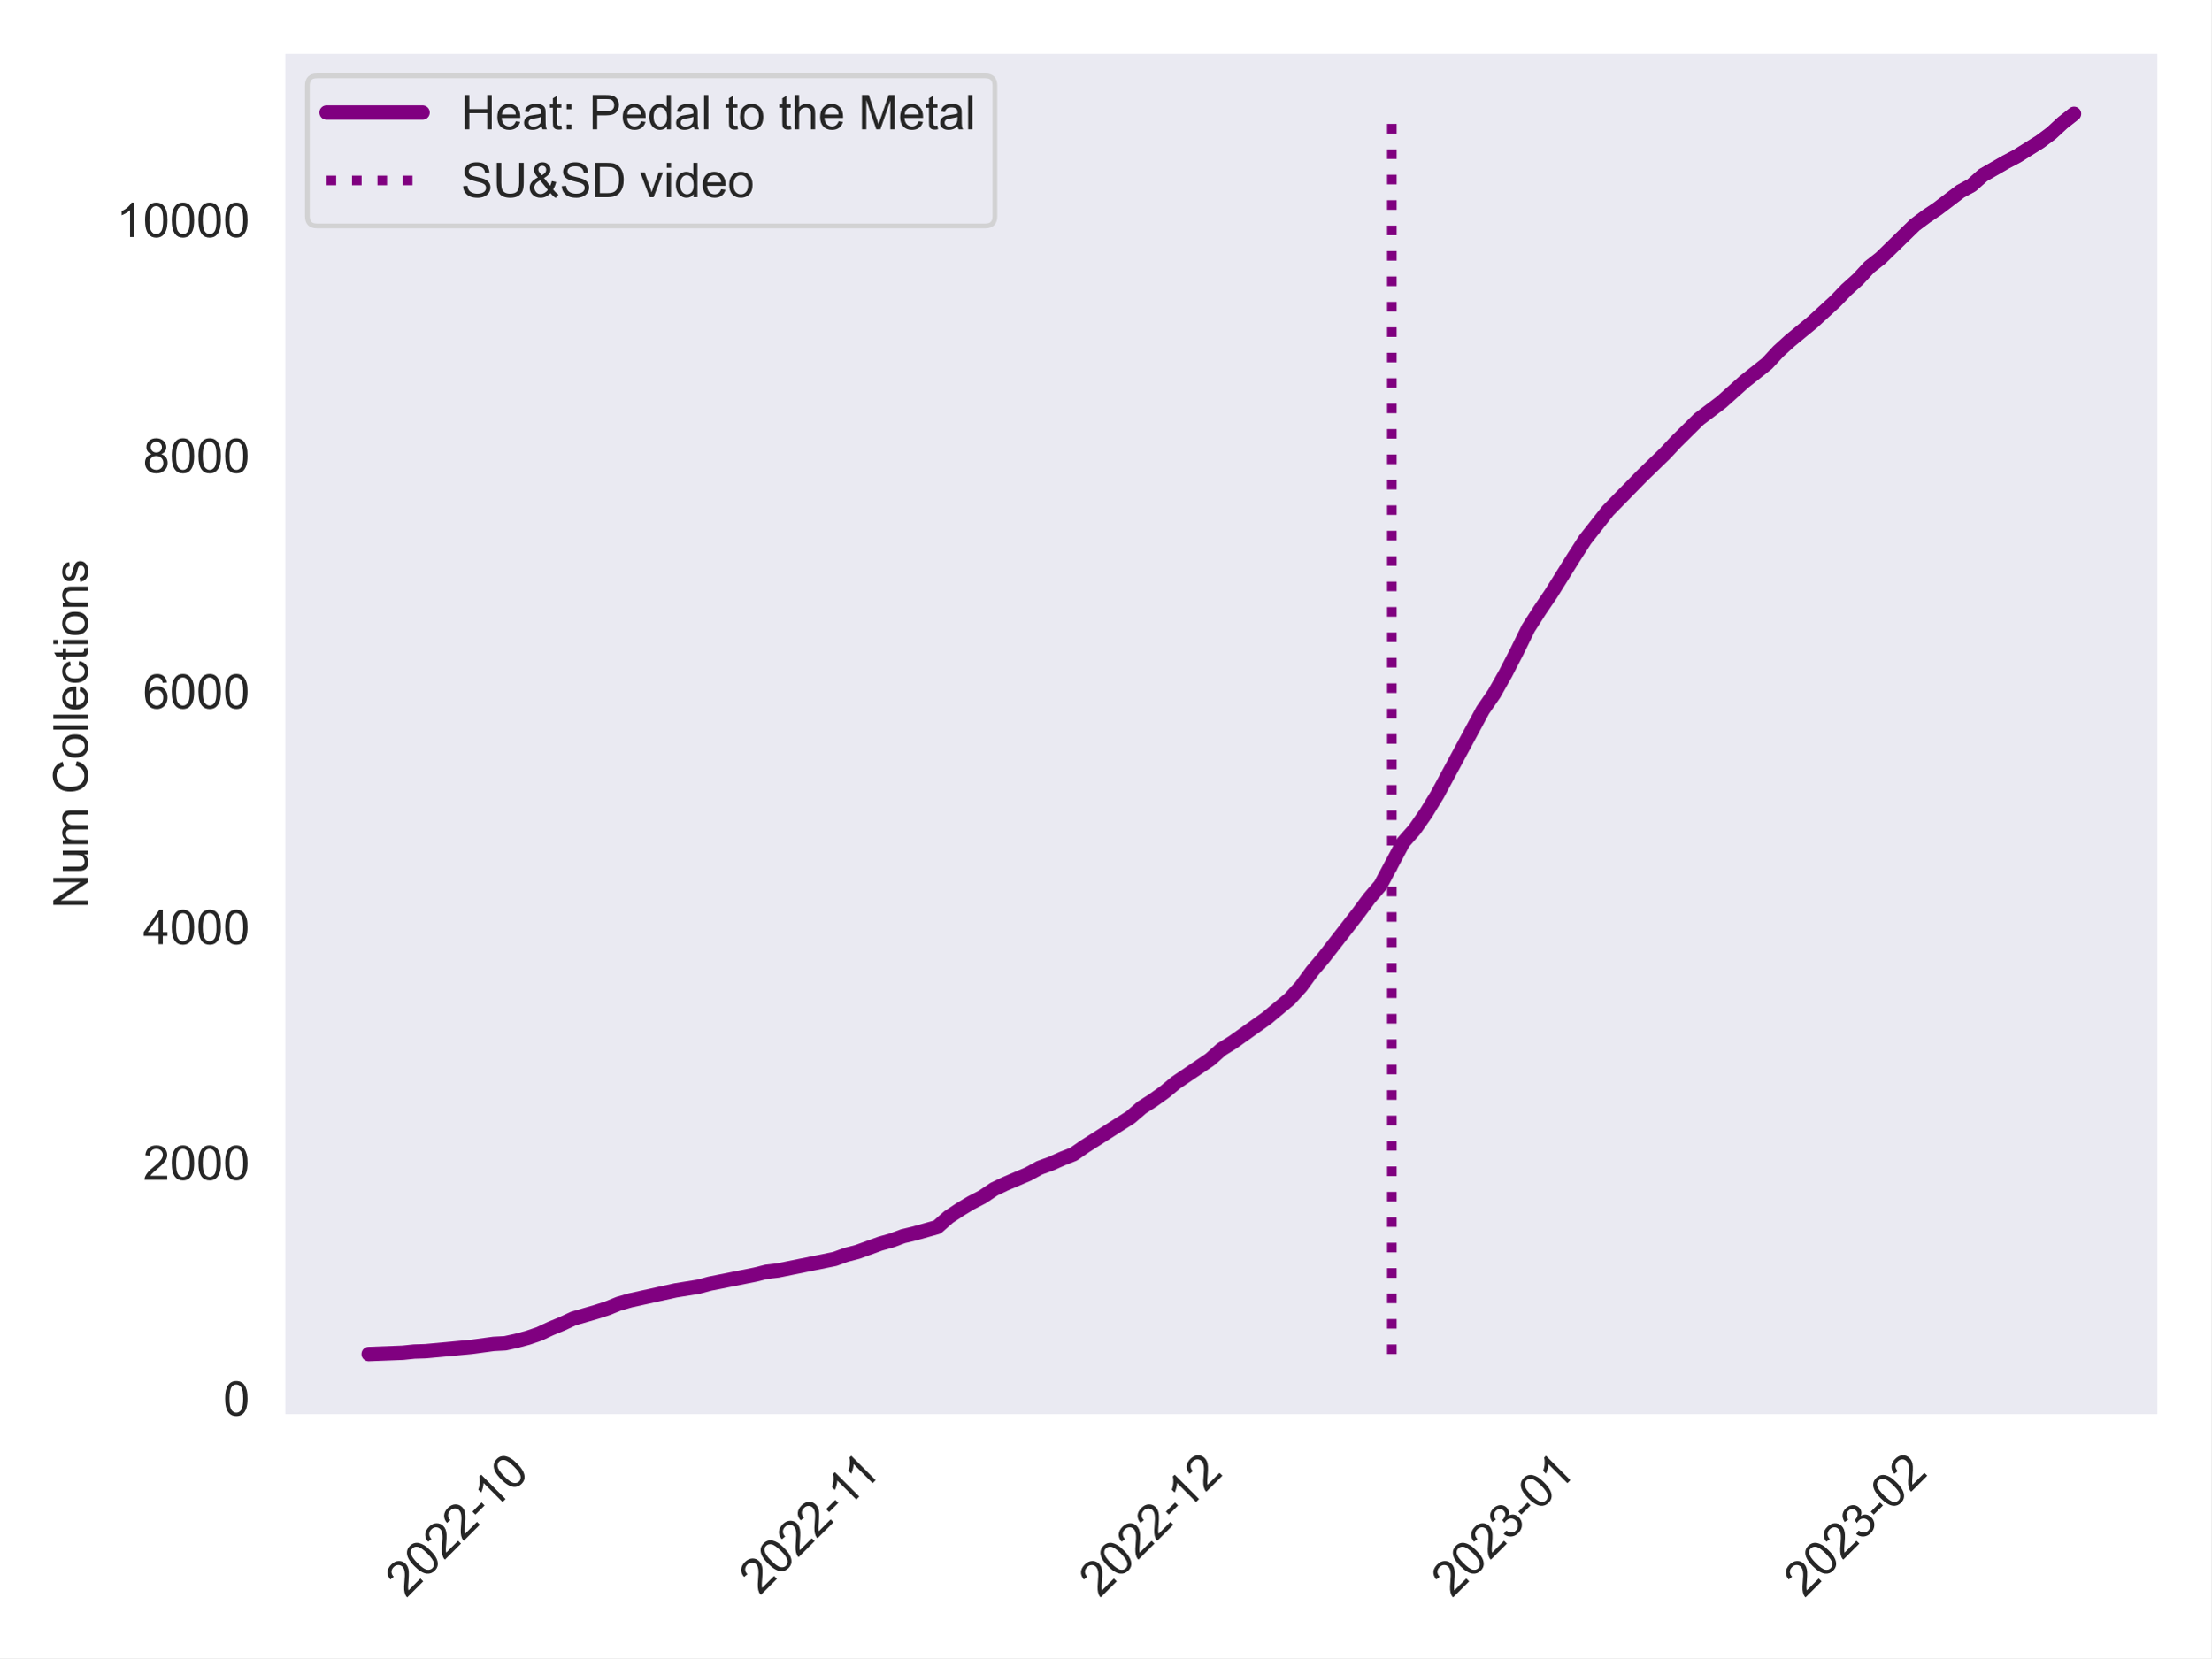
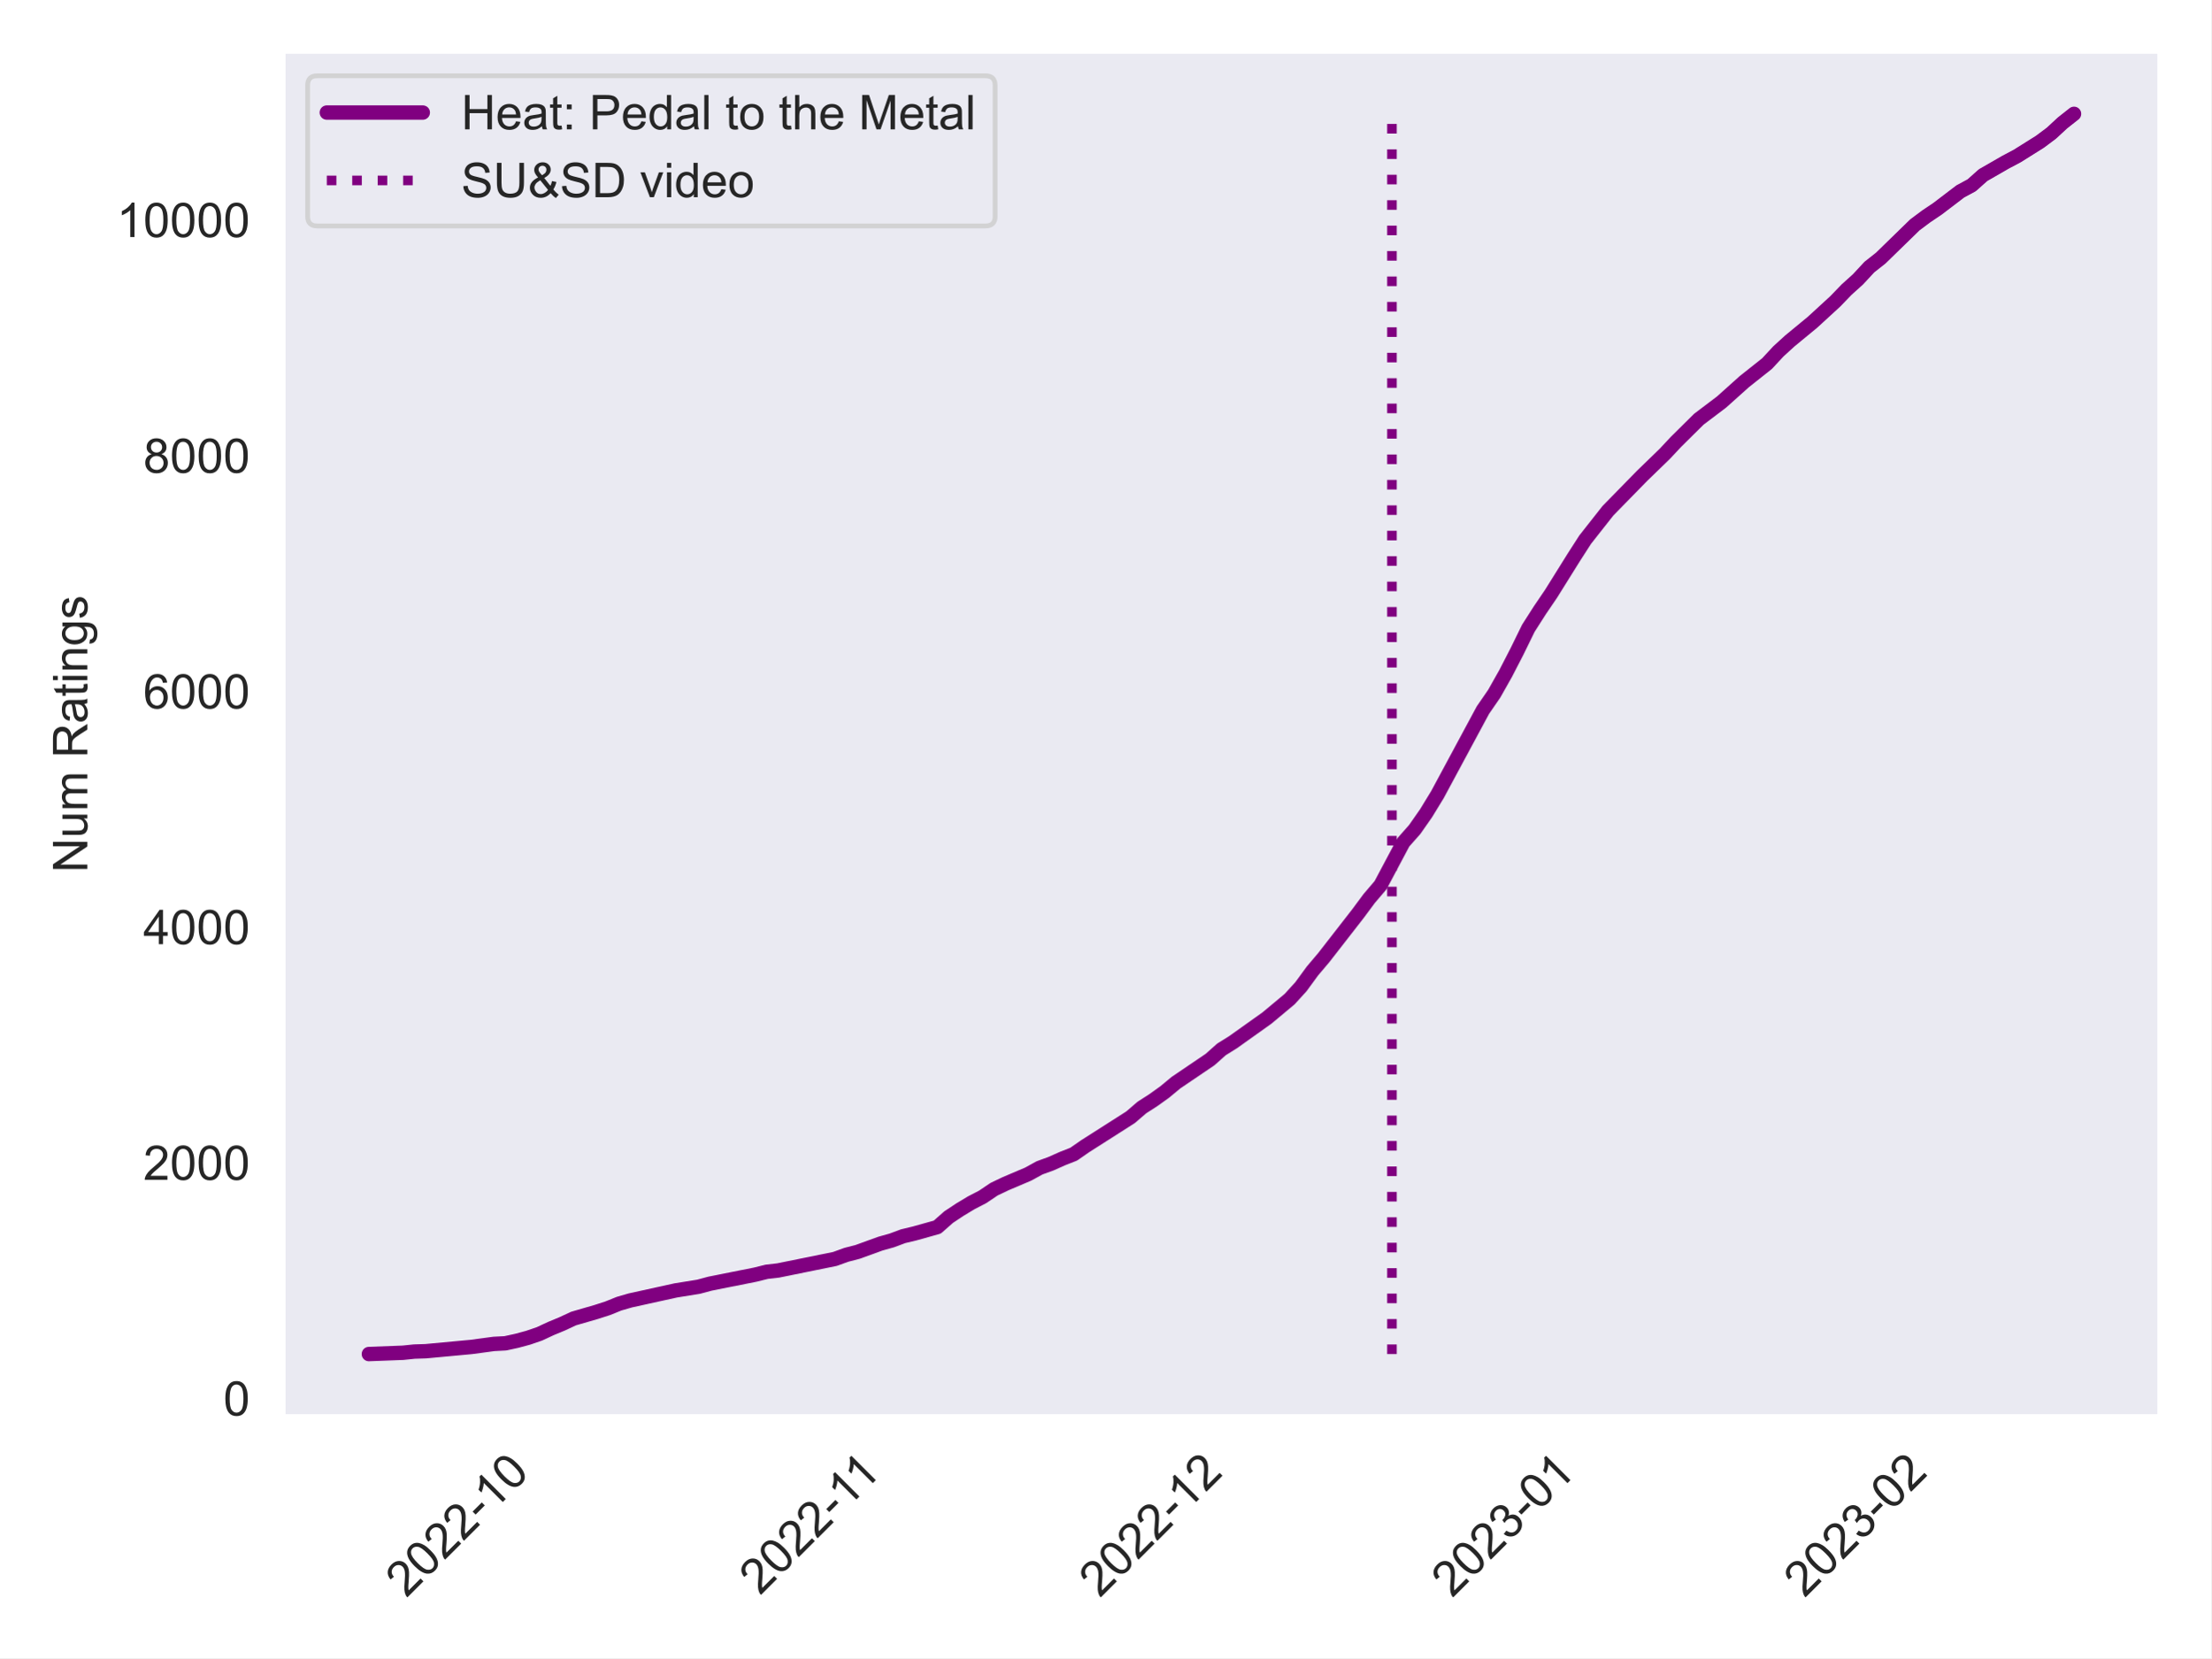
<svg xmlns="http://www.w3.org/2000/svg" xmlns:xlink="http://www.w3.org/1999/xlink" width="460.8pt" height="345.6pt" viewBox="0 0 460.8 345.6" version="1.1">
  <defs>
    <style type="text/css">*{stroke-linejoin: round; stroke-linecap: butt}</style>
  </defs>
  <g id="figure_1">
    <g id="patch_1">
      <path d="M 0 345.6  L 460.8 345.6  L 460.8 0  L 0 0  z " style="fill: #ffffff" />
    </g>
    <g id="axes_1">
      <g id="patch_2">
-         <path d="M 59.06 295.153  L 450 295.153  L 450 10.8  L 59.06 10.8  z " style="fill: #eaeaf2" />
+         <path d="M 59.105 295.153  L 450 295.153  L 450 10.8  L 59.105 10.8  z " style="fill: #eaeaf2" />
      </g>
      <g id="matplotlib.axis_1">
        <g id="xtick_1">
          <g id="text_1">
-             <g style="fill: #262626" transform="translate(84.6389 333.1617) rotate(-45) scale(0.1 -0.1)">
+             <g style="fill: #262626" transform="translate(84.67967 333.1617) rotate(-45) scale(0.1 -0.1)">
              <defs>
                <path id="ArialMT-32" d="M 3222 541  L 3222 0  L 194 0  Q 188 203 259 391  Q 375 700 629 1000  Q 884 1300 1366 1694  Q 2113 2306 2375 2664  Q 2638 3022 2638 3341  Q 2638 3675 2398 3904  Q 2159 4134 1775 4134  Q 1369 4134 1125 3890  Q 881 3647 878 3216  L 300 3275  Q 359 3922 746 4261  Q 1134 4600 1788 4600  Q 2447 4600 2831 4234  Q 3216 3869 3216 3328  Q 3216 3053 3103 2787  Q 2991 2522 2730 2228  Q 2469 1934 1863 1422  Q 1356 997 1212 845  Q 1069 694 975 541  L 3222 541  z " transform="scale(0.015625)" />
                <path id="ArialMT-30" d="M 266 2259  Q 266 3072 433 3567  Q 600 4063 929 4331  Q 1259 4600 1759 4600  Q 2128 4600 2406 4451  Q 2684 4303 2865 4023  Q 3047 3744 3150 3342  Q 3253 2941 3253 2259  Q 3253 1453 3087 958  Q 2922 463 2592 192  Q 2263 -78 1759 -78  Q 1097 -78 719 397  Q 266 969 266 2259  z M 844 2259  Q 844 1131 1108 757  Q 1372 384 1759 384  Q 2147 384 2411 759  Q 2675 1134 2675 2259  Q 2675 3391 2411 3762  Q 2147 4134 1753 4134  Q 1366 4134 1134 3806  Q 844 3388 844 2259  z " transform="scale(0.015625)" />
                <path id="ArialMT-2d" d="M 203 1375  L 203 1941  L 1931 1941  L 1931 1375  L 203 1375  z " transform="scale(0.015625)" />
                <path id="ArialMT-31" d="M 2384 0  L 1822 0  L 1822 3584  Q 1619 3391 1289 3197  Q 959 3003 697 2906  L 697 3450  Q 1169 3672 1522 3987  Q 1875 4303 2022 4600  L 2384 4600  L 2384 0  z " transform="scale(0.015625)" />
              </defs>
              <use xlink:href="#ArialMT-32" />
              <use xlink:href="#ArialMT-30" x="55.615" />
              <use xlink:href="#ArialMT-32" x="111.23" />
              <use xlink:href="#ArialMT-32" x="166.846" />
              <use xlink:href="#ArialMT-2d" x="222.461" />
              <use xlink:href="#ArialMT-31" x="255.762" />
              <use xlink:href="#ArialMT-30" x="311.377" />
            </g>
          </g>
        </g>
        <g id="xtick_2">
          <g id="text_2">
-             <g style="fill: #262626" transform="translate(158.349 332.6402) rotate(-45) scale(0.1 -0.1)">
+             <g style="fill: #262626" transform="translate(158.3813 332.6402) rotate(-45) scale(0.1 -0.1)">
              <use xlink:href="#ArialMT-32" />
              <use xlink:href="#ArialMT-30" x="55.615" />
              <use xlink:href="#ArialMT-32" x="111.23" />
              <use xlink:href="#ArialMT-32" x="166.846" />
              <use xlink:href="#ArialMT-2d" x="222.461" />
              <use xlink:href="#ArialMT-31" x="255.762" />
              <use xlink:href="#ArialMT-31" x="304.002" />
            </g>
          </g>
        </g>
        <g id="xtick_3">
          <g id="text_3">
-             <g style="fill: #262626" transform="translate(229.1682 333.1617) rotate(-45) scale(0.1 -0.1)">
+             <g style="fill: #262626" transform="translate(229.1924 333.1617) rotate(-45) scale(0.1 -0.1)">
              <use xlink:href="#ArialMT-32" />
              <use xlink:href="#ArialMT-30" x="55.615" />
              <use xlink:href="#ArialMT-32" x="111.23" />
              <use xlink:href="#ArialMT-32" x="166.846" />
              <use xlink:href="#ArialMT-2d" x="222.461" />
              <use xlink:href="#ArialMT-31" x="255.762" />
              <use xlink:href="#ArialMT-32" x="311.377" />
            </g>
          </g>
        </g>
        <g id="xtick_4">
          <g id="text_4">
-             <g style="fill: #262626" transform="translate(302.6176 333.1617) rotate(-45) scale(0.1 -0.1)">
+             <g style="fill: #262626" transform="translate(302.6332 333.1617) rotate(-45) scale(0.1 -0.1)">
              <defs>
                <path id="ArialMT-33" d="M 269 1209  L 831 1284  Q 928 806 1161 595  Q 1394 384 1728 384  Q 2125 384 2398 659  Q 2672 934 2672 1341  Q 2672 1728 2419 1979  Q 2166 2231 1775 2231  Q 1616 2231 1378 2169  L 1441 2663  Q 1497 2656 1531 2656  Q 1891 2656 2178 2843  Q 2466 3031 2466 3422  Q 2466 3731 2256 3934  Q 2047 4138 1716 4138  Q 1388 4138 1169 3931  Q 950 3725 888 3313  L 325 3413  Q 428 3978 793 4289  Q 1159 4600 1703 4600  Q 2078 4600 2393 4439  Q 2709 4278 2876 4000  Q 3044 3722 3044 3409  Q 3044 3113 2884 2869  Q 2725 2625 2413 2481  Q 2819 2388 3044 2092  Q 3269 1797 3269 1353  Q 3269 753 2831 336  Q 2394 -81 1725 -81  Q 1122 -81 723 278  Q 325 638 269 1209  z " transform="scale(0.015625)" />
              </defs>
              <use xlink:href="#ArialMT-32" />
              <use xlink:href="#ArialMT-30" x="55.615" />
              <use xlink:href="#ArialMT-32" x="111.23" />
              <use xlink:href="#ArialMT-33" x="166.846" />
              <use xlink:href="#ArialMT-2d" x="222.461" />
              <use xlink:href="#ArialMT-30" x="255.762" />
              <use xlink:href="#ArialMT-31" x="311.377" />
            </g>
          </g>
        </g>
        <g id="xtick_5">
          <g id="text_5">
-             <g style="fill: #262626" transform="translate(376.0669 333.1617) rotate(-45) scale(0.1 -0.1)">
+             <g style="fill: #262626" transform="translate(376.0741 333.1617) rotate(-45) scale(0.1 -0.1)">
              <use xlink:href="#ArialMT-32" />
              <use xlink:href="#ArialMT-30" x="55.615" />
              <use xlink:href="#ArialMT-32" x="111.23" />
              <use xlink:href="#ArialMT-33" x="166.846" />
              <use xlink:href="#ArialMT-2d" x="222.461" />
              <use xlink:href="#ArialMT-30" x="255.762" />
              <use xlink:href="#ArialMT-32" x="311.377" />
            </g>
          </g>
        </g>
      </g>
      <g id="matplotlib.axis_2">
        <g id="ytick_1">
          <g id="text_6">
-             <g style="fill: #262626" transform="translate(46.49906 295.0424) scale(0.1 -0.1)">
+             <g style="fill: #262626" transform="translate(46.54406 295.0424) scale(0.1 -0.1)">
              <use xlink:href="#ArialMT-30" />
            </g>
          </g>
        </g>
        <g id="ytick_2">
          <g id="text_7">
-             <g style="fill: #262626" transform="translate(29.81625 245.9161) scale(0.1 -0.1)">
+             <g style="fill: #262626" transform="translate(29.86125 245.9161) scale(0.1 -0.1)">
              <use xlink:href="#ArialMT-32" />
              <use xlink:href="#ArialMT-30" x="55.615" />
              <use xlink:href="#ArialMT-30" x="111.23" />
              <use xlink:href="#ArialMT-30" x="166.846" />
            </g>
          </g>
        </g>
        <g id="ytick_3">
          <g id="text_8">
-             <g style="fill: #262626" transform="translate(29.81625 196.7898) scale(0.1 -0.1)">
+             <g style="fill: #262626" transform="translate(29.86125 196.7898) scale(0.1 -0.1)">
              <defs>
                <path id="ArialMT-34" d="M 2069 0  L 2069 1097  L 81 1097  L 81 1613  L 2172 4581  L 2631 4581  L 2631 1613  L 3250 1613  L 3250 1097  L 2631 1097  L 2631 0  L 2069 0  z M 2069 1613  L 2069 3678  L 634 1613  L 2069 1613  z " transform="scale(0.015625)" />
              </defs>
              <use xlink:href="#ArialMT-34" />
              <use xlink:href="#ArialMT-30" x="55.615" />
              <use xlink:href="#ArialMT-30" x="111.23" />
              <use xlink:href="#ArialMT-30" x="166.846" />
            </g>
          </g>
        </g>
        <g id="ytick_4">
          <g id="text_9">
-             <g style="fill: #262626" transform="translate(29.81625 147.6635) scale(0.1 -0.1)">
+             <g style="fill: #262626" transform="translate(29.86125 147.6635) scale(0.1 -0.1)">
              <defs>
                <path id="ArialMT-36" d="M 3184 3459  L 2625 3416  Q 2550 3747 2413 3897  Q 2184 4138 1850 4138  Q 1581 4138 1378 3988  Q 1113 3794 959 3422  Q 806 3050 800 2363  Q 1003 2672 1297 2822  Q 1591 2972 1913 2972  Q 2475 2972 2870 2558  Q 3266 2144 3266 1488  Q 3266 1056 3080 686  Q 2894 316 2569 119  Q 2244 -78 1831 -78  Q 1128 -78 684 439  Q 241 956 241 2144  Q 241 3472 731 4075  Q 1159 4600 1884 4600  Q 2425 4600 2770 4297  Q 3116 3994 3184 3459  z M 888 1484  Q 888 1194 1011 928  Q 1134 663 1356 523  Q 1578 384 1822 384  Q 2178 384 2434 671  Q 2691 959 2691 1453  Q 2691 1928 2437 2201  Q 2184 2475 1800 2475  Q 1419 2475 1153 2201  Q 888 1928 888 1484  z " transform="scale(0.015625)" />
              </defs>
              <use xlink:href="#ArialMT-36" />
              <use xlink:href="#ArialMT-30" x="55.615" />
              <use xlink:href="#ArialMT-30" x="111.23" />
              <use xlink:href="#ArialMT-30" x="166.846" />
            </g>
          </g>
        </g>
        <g id="ytick_5">
          <g id="text_10">
-             <g style="fill: #262626" transform="translate(29.81625 98.53718) scale(0.1 -0.1)">
+             <g style="fill: #262626" transform="translate(29.86125 98.53718) scale(0.1 -0.1)">
              <defs>
                <path id="ArialMT-38" d="M 1131 2484  Q 781 2613 612 2850  Q 444 3088 444 3419  Q 444 3919 803 4259  Q 1163 4600 1759 4600  Q 2359 4600 2725 4251  Q 3091 3903 3091 3403  Q 3091 3084 2923 2848  Q 2756 2613 2416 2484  Q 2838 2347 3058 2040  Q 3278 1734 3278 1309  Q 3278 722 2862 322  Q 2447 -78 1769 -78  Q 1091 -78 675 323  Q 259 725 259 1325  Q 259 1772 486 2073  Q 713 2375 1131 2484  z M 1019 3438  Q 1019 3113 1228 2906  Q 1438 2700 1772 2700  Q 2097 2700 2305 2904  Q 2513 3109 2513 3406  Q 2513 3716 2298 3927  Q 2084 4138 1766 4138  Q 1444 4138 1231 3931  Q 1019 3725 1019 3438  z M 838 1322  Q 838 1081 952 856  Q 1066 631 1291 507  Q 1516 384 1775 384  Q 2178 384 2440 643  Q 2703 903 2703 1303  Q 2703 1709 2433 1975  Q 2163 2241 1756 2241  Q 1359 2241 1098 1978  Q 838 1716 838 1322  z " transform="scale(0.015625)" />
              </defs>
              <use xlink:href="#ArialMT-38" />
              <use xlink:href="#ArialMT-30" x="55.615" />
              <use xlink:href="#ArialMT-30" x="111.23" />
              <use xlink:href="#ArialMT-30" x="166.846" />
            </g>
          </g>
        </g>
        <g id="ytick_6">
          <g id="text_11">
-             <g style="fill: #262626" transform="translate(24.25531 49.41087) scale(0.1 -0.1)">
+             <g style="fill: #262626" transform="translate(24.30031 49.41087) scale(0.1 -0.1)">
              <use xlink:href="#ArialMT-31" />
              <use xlink:href="#ArialMT-30" x="55.615" />
              <use xlink:href="#ArialMT-30" x="111.23" />
              <use xlink:href="#ArialMT-30" x="166.846" />
              <use xlink:href="#ArialMT-30" x="222.461" />
            </g>
          </g>
        </g>
        <g id="text_12">
-           <g style="fill: #262626" transform="translate(18.26781 189.3764) rotate(-90) scale(0.1 -0.1)">
+           <g style="fill: #262626" transform="translate(18.19562 181.8741) rotate(-90) scale(0.1 -0.1)">
            <defs>
              <path id="ArialMT-4e" d="M 488 0  L 488 4581  L 1109 4581  L 3516 984  L 3516 4581  L 4097 4581  L 4097 0  L 3475 0  L 1069 3600  L 1069 0  L 488 0  z " transform="scale(0.015625)" />
              <path id="ArialMT-75" d="M 2597 0  L 2597 488  Q 2209 -75 1544 -75  Q 1250 -75 995 37  Q 741 150 617 320  Q 494 491 444 738  Q 409 903 409 1263  L 409 3319  L 972 3319  L 972 1478  Q 972 1038 1006 884  Q 1059 663 1231 536  Q 1403 409 1656 409  Q 1909 409 2131 539  Q 2353 669 2445 892  Q 2538 1116 2538 1541  L 2538 3319  L 3100 3319  L 3100 0  L 2597 0  z " transform="scale(0.015625)" />
              <path id="ArialMT-6d" d="M 422 0  L 422 3319  L 925 3319  L 925 2853  Q 1081 3097 1340 3245  Q 1600 3394 1931 3394  Q 2300 3394 2536 3241  Q 2772 3088 2869 2813  Q 3263 3394 3894 3394  Q 4388 3394 4653 3120  Q 4919 2847 4919 2278  L 4919 0  L 4359 0  L 4359 2091  Q 4359 2428 4304 2576  Q 4250 2725 4106 2815  Q 3963 2906 3769 2906  Q 3419 2906 3187 2673  Q 2956 2441 2956 1928  L 2956 0  L 2394 0  L 2394 2156  Q 2394 2531 2256 2718  Q 2119 2906 1806 2906  Q 1569 2906 1367 2781  Q 1166 2656 1075 2415  Q 984 2175 984 1722  L 984 0  L 422 0  z " transform="scale(0.015625)" />
              <path id="ArialMT-20" transform="scale(0.015625)" />
-               <path id="ArialMT-43" d="M 3763 1606  L 4369 1453  Q 4178 706 3683 314  Q 3188 -78 2472 -78  Q 1731 -78 1267 223  Q 803 525 561 1097  Q 319 1669 319 2325  Q 319 3041 592 3573  Q 866 4106 1370 4382  Q 1875 4659 2481 4659  Q 3169 4659 3637 4309  Q 4106 3959 4291 3325  L 3694 3184  Q 3534 3684 3231 3912  Q 2928 4141 2469 4141  Q 1941 4141 1586 3887  Q 1231 3634 1087 3207  Q 944 2781 944 2328  Q 944 1744 1114 1308  Q 1284 872 1643 656  Q 2003 441 2422 441  Q 2931 441 3284 734  Q 3638 1028 3763 1606  z " transform="scale(0.015625)" />
-               <path id="ArialMT-6f" d="M 213 1659  Q 213 2581 725 3025  Q 1153 3394 1769 3394  Q 2453 3394 2887 2945  Q 3322 2497 3322 1706  Q 3322 1066 3130 698  Q 2938 331 2570 128  Q 2203 -75 1769 -75  Q 1072 -75 642 372  Q 213 819 213 1659  z M 791 1659  Q 791 1022 1069 705  Q 1347 388 1769 388  Q 2188 388 2466 706  Q 2744 1025 2744 1678  Q 2744 2294 2464 2611  Q 2184 2928 1769 2928  Q 1347 2928 1069 2612  Q 791 2297 791 1659  z " transform="scale(0.015625)" />
-               <path id="ArialMT-6c" d="M 409 0  L 409 4581  L 972 4581  L 972 0  L 409 0  z " transform="scale(0.015625)" />
-               <path id="ArialMT-65" d="M 2694 1069  L 3275 997  Q 3138 488 2766 206  Q 2394 -75 1816 -75  Q 1088 -75 661 373  Q 234 822 234 1631  Q 234 2469 665 2931  Q 1097 3394 1784 3394  Q 2450 3394 2872 2941  Q 3294 2488 3294 1666  Q 3294 1616 3291 1516  L 816 1516  Q 847 969 1125 678  Q 1403 388 1819 388  Q 2128 388 2347 550  Q 2566 713 2694 1069  z M 847 1978  L 2700 1978  Q 2663 2397 2488 2606  Q 2219 2931 1791 2931  Q 1403 2931 1139 2672  Q 875 2413 847 1978  z " transform="scale(0.015625)" />
-               <path id="ArialMT-63" d="M 2588 1216  L 3141 1144  Q 3050 572 2676 248  Q 2303 -75 1759 -75  Q 1078 -75 664 370  Q 250 816 250 1647  Q 250 2184 428 2587  Q 606 2991 970 3192  Q 1334 3394 1763 3394  Q 2303 3394 2647 3120  Q 2991 2847 3088 2344  L 2541 2259  Q 2463 2594 2264 2762  Q 2066 2931 1784 2931  Q 1359 2931 1093 2626  Q 828 2322 828 1663  Q 828 994 1084 691  Q 1341 388 1753 388  Q 2084 388 2306 591  Q 2528 794 2588 1216  z " transform="scale(0.015625)" />
+               <path id="ArialMT-52" d="M 503 0  L 503 4581  L 2534 4581  Q 3147 4581 3465 4457  Q 3784 4334 3975 4021  Q 4166 3709 4166 3331  Q 4166 2844 3850 2509  Q 3534 2175 2875 2084  Q 3116 1969 3241 1856  Q 3506 1613 3744 1247  L 4541 0  L 3778 0  L 3172 953  Q 2906 1366 2734 1584  Q 2563 1803 2427 1890  Q 2291 1978 2150 2013  Q 2047 2034 1813 2034  L 1109 2034  L 1109 0  L 503 0  z M 1109 2559  L 2413 2559  Q 2828 2559 3062 2645  Q 3297 2731 3419 2920  Q 3541 3109 3541 3331  Q 3541 3656 3305 3865  Q 3069 4075 2559 4075  L 1109 4075  L 1109 2559  z " transform="scale(0.015625)" />
+               <path id="ArialMT-61" d="M 2588 409  Q 2275 144 1986 34  Q 1697 -75 1366 -75  Q 819 -75 525 192  Q 231 459 231 875  Q 231 1119 342 1320  Q 453 1522 633 1644  Q 813 1766 1038 1828  Q 1203 1872 1538 1913  Q 2219 1994 2541 2106  Q 2544 2222 2544 2253  Q 2544 2597 2384 2738  Q 2169 2928 1744 2928  Q 1347 2928 1158 2789  Q 969 2650 878 2297  L 328 2372  Q 403 2725 575 2942  Q 747 3159 1072 3276  Q 1397 3394 1825 3394  Q 2250 3394 2515 3294  Q 2781 3194 2906 3042  Q 3031 2891 3081 2659  Q 3109 2516 3109 2141  L 3109 1391  Q 3109 606 3145 398  Q 3181 191 3288 0  L 2700 0  Q 2613 175 2588 409  z M 2541 1666  Q 2234 1541 1622 1453  Q 1275 1403 1131 1340  Q 988 1278 909 1158  Q 831 1038 831 891  Q 831 666 1001 516  Q 1172 366 1500 366  Q 1825 366 2078 508  Q 2331 650 2450 897  Q 2541 1088 2541 1459  L 2541 1666  z " transform="scale(0.015625)" />
              <path id="ArialMT-74" d="M 1650 503  L 1731 6  Q 1494 -44 1306 -44  Q 1000 -44 831 53  Q 663 150 594 308  Q 525 466 525 972  L 525 2881  L 113 2881  L 113 3319  L 525 3319  L 525 4141  L 1084 4478  L 1084 3319  L 1650 3319  L 1650 2881  L 1084 2881  L 1084 941  Q 1084 700 1114 631  Q 1144 563 1211 522  Q 1278 481 1403 481  Q 1497 481 1650 503  z " transform="scale(0.015625)" />
              <path id="ArialMT-69" d="M 425 3934  L 425 4581  L 988 4581  L 988 3934  L 425 3934  z M 425 0  L 425 3319  L 988 3319  L 988 0  L 425 0  z " transform="scale(0.015625)" />
              <path id="ArialMT-6e" d="M 422 0  L 422 3319  L 928 3319  L 928 2847  Q 1294 3394 1984 3394  Q 2284 3394 2536 3286  Q 2788 3178 2913 3003  Q 3038 2828 3088 2588  Q 3119 2431 3119 2041  L 3119 0  L 2556 0  L 2556 2019  Q 2556 2363 2490 2533  Q 2425 2703 2258 2804  Q 2091 2906 1866 2906  Q 1506 2906 1245 2678  Q 984 2450 984 1813  L 984 0  L 422 0  z " transform="scale(0.015625)" />
+               <path id="ArialMT-67" d="M 319 -275  L 866 -356  Q 900 -609 1056 -725  Q 1266 -881 1628 -881  Q 2019 -881 2231 -725  Q 2444 -569 2519 -288  Q 2563 -116 2559 434  Q 2191 0 1641 0  Q 956 0 581 494  Q 206 988 206 1678  Q 206 2153 378 2554  Q 550 2956 876 3175  Q 1203 3394 1644 3394  Q 2231 3394 2613 2919  L 2613 3319  L 3131 3319  L 3131 450  Q 3131 -325 2973 -648  Q 2816 -972 2473 -1159  Q 2131 -1347 1631 -1347  Q 1038 -1347 672 -1080  Q 306 -813 319 -275  z M 784 1719  Q 784 1066 1043 766  Q 1303 466 1694 466  Q 2081 466 2343 764  Q 2606 1063 2606 1700  Q 2606 2309 2336 2618  Q 2066 2928 1684 2928  Q 1309 2928 1046 2623  Q 784 2319 784 1719  z " transform="scale(0.015625)" />
              <path id="ArialMT-73" d="M 197 991  L 753 1078  Q 800 744 1014 566  Q 1228 388 1613 388  Q 2000 388 2187 545  Q 2375 703 2375 916  Q 2375 1106 2209 1216  Q 2094 1291 1634 1406  Q 1016 1563 777 1677  Q 538 1791 414 1992  Q 291 2194 291 2438  Q 291 2659 392 2848  Q 494 3038 669 3163  Q 800 3259 1026 3326  Q 1253 3394 1513 3394  Q 1903 3394 2198 3281  Q 2494 3169 2634 2976  Q 2775 2784 2828 2463  L 2278 2388  Q 2241 2644 2061 2787  Q 1881 2931 1553 2931  Q 1166 2931 1000 2803  Q 834 2675 834 2503  Q 834 2394 903 2306  Q 972 2216 1119 2156  Q 1203 2125 1616 2013  Q 2213 1853 2448 1751  Q 2684 1650 2818 1456  Q 2953 1263 2953 975  Q 2953 694 2789 445  Q 2625 197 2315 61  Q 2006 -75 1616 -75  Q 969 -75 630 194  Q 291 463 197 991  z " transform="scale(0.015625)" />
            </defs>
            <use xlink:href="#ArialMT-4e" />
            <use xlink:href="#ArialMT-75" x="72.217" />
            <use xlink:href="#ArialMT-6d" x="127.832" />
            <use xlink:href="#ArialMT-20" x="211.133" />
-             <use xlink:href="#ArialMT-43" x="238.916" />
-             <use xlink:href="#ArialMT-6f" x="311.133" />
-             <use xlink:href="#ArialMT-6c" x="366.748" />
-             <use xlink:href="#ArialMT-6c" x="388.965" />
-             <use xlink:href="#ArialMT-65" x="411.182" />
-             <use xlink:href="#ArialMT-63" x="466.797" />
-             <use xlink:href="#ArialMT-74" x="516.797" />
-             <use xlink:href="#ArialMT-69" x="544.58" />
-             <use xlink:href="#ArialMT-6f" x="566.797" />
-             <use xlink:href="#ArialMT-6e" x="622.412" />
-             <use xlink:href="#ArialMT-73" x="678.027" />
+             <use xlink:href="#ArialMT-52" x="238.916" />
+             <use xlink:href="#ArialMT-61" x="311.133" />
+             <use xlink:href="#ArialMT-74" x="366.748" />
+             <use xlink:href="#ArialMT-69" x="394.531" />
+             <use xlink:href="#ArialMT-6e" x="416.748" />
+             <use xlink:href="#ArialMT-67" x="472.363" />
+             <use xlink:href="#ArialMT-73" x="527.979" />
          </g>
        </g>
      </g>
      <g id="PolyCollection_1" />
      <g id="line2d_1">
-         <path d="M 76.83 282.228  L 83.938 281.958  L 86.307 281.712  L 88.677 281.638  L 98.154 280.754  L 102.893 280.115  L 105.262 279.993  L 107.631 279.477  L 110.001 278.838  L 112.37 278.027  L 114.739 276.922  L 117.109 275.94  L 119.478 274.834  L 124.217 273.459  L 126.586 272.697  L 128.955 271.739  L 131.325 271.052  L 140.802 268.964  L 145.541 268.202  L 147.91 267.564  L 157.387 265.672  L 159.757 265.083  L 162.126 264.812  L 173.973 262.405  L 176.342 261.546  L 178.711 260.931  L 183.45 259.212  L 185.819 258.549  L 188.189 257.665  L 190.558 257.1  L 195.297 255.773  L 197.666 253.685  L 200.035 252.113  L 202.405 250.689  L 204.774 249.461  L 207.143 247.864  L 209.513 246.734  L 214.251 244.72  L 216.621 243.418  L 218.99 242.558  L 221.359 241.502  L 223.729 240.569  L 226.098 238.923  L 235.575 232.88  L 237.945 230.842  L 240.314 229.319  L 242.683 227.624  L 245.053 225.659  L 252.161 220.844  L 254.53 218.732  L 256.899 217.258  L 264.007 212.198  L 268.746 208.244  L 271.115 205.64  L 273.485 202.398  L 275.854 199.597  L 282.962 190.46  L 285.331 187.267  L 287.701 184.491  L 292.439 175.575  L 294.809 172.897  L 297.178 169.507  L 299.547 165.626  L 309.025 148.015  L 311.394 144.576  L 313.763 140.376  L 316.133 135.782  L 318.502 130.943  L 320.871 127.234  L 323.241 123.746  L 327.979 116.156  L 330.349 112.472  L 335.087 106.454  L 342.195 99.183  L 346.934 94.59  L 349.303 92.06  L 354.042 87.368  L 358.781 83.782  L 363.519 79.533  L 368.258 75.774  L 370.627 73.22  L 372.997 71.058  L 377.735 67.153  L 382.474 62.805  L 384.843 60.349  L 387.213 58.212  L 389.582 55.657  L 391.951 53.79  L 399.059 46.864  L 401.429 45.095  L 403.798 43.498  L 408.537 39.888  L 410.906 38.61  L 413.275 36.498  L 418.014 33.771  L 420.383 32.519  L 425.122 29.547  L 427.491 27.778  L 429.861 25.592  L 432.23 23.725  L 432.23 23.725  " clip-path="url(#paf1270152e)" style="fill: none; stroke: #800080; stroke-width: 3; stroke-linecap: round" />
+         <path d="M 76.873 282.228  L 83.98 281.958  L 86.349 281.712  L 88.718 281.638  L 98.195 280.754  L 102.933 280.115  L 105.302 279.993  L 107.671 279.477  L 110.04 278.838  L 112.409 278.027  L 114.778 276.922  L 117.147 275.94  L 119.516 274.834  L 124.254 273.459  L 126.623 272.697  L 128.992 271.739  L 131.361 271.052  L 140.838 268.964  L 145.576 268.202  L 147.945 267.564  L 157.421 265.672  L 159.79 265.083  L 162.159 264.812  L 174.004 262.405  L 176.374 261.546  L 178.743 260.931  L 183.481 259.212  L 185.85 258.549  L 188.219 257.665  L 190.588 257.1  L 195.326 255.773  L 197.695 253.685  L 200.064 252.113  L 202.433 250.689  L 204.802 249.461  L 207.171 247.864  L 209.54 246.734  L 214.278 244.72  L 216.648 243.418  L 219.017 242.558  L 221.386 241.502  L 223.755 240.569  L 226.124 238.923  L 235.6 232.88  L 237.969 230.842  L 240.338 229.319  L 242.707 227.624  L 245.076 225.659  L 252.183 220.844  L 254.553 218.732  L 256.922 217.258  L 264.029 212.198  L 268.767 208.244  L 271.136 205.64  L 273.505 202.398  L 275.874 199.597  L 282.981 190.46  L 285.35 187.267  L 287.719 184.491  L 292.457 175.575  L 294.827 172.897  L 297.196 169.507  L 299.565 165.626  L 309.041 148.015  L 311.41 144.576  L 313.779 140.376  L 316.148 135.782  L 318.517 130.943  L 320.886 127.234  L 323.255 123.746  L 327.993 116.156  L 330.362 112.472  L 335.101 106.454  L 342.208 99.183  L 346.946 94.59  L 349.315 92.06  L 354.053 87.368  L 358.791 83.782  L 363.529 79.533  L 368.267 75.774  L 370.636 73.22  L 373.006 71.058  L 377.744 67.153  L 382.482 62.805  L 384.851 60.349  L 387.22 58.212  L 389.589 55.657  L 391.958 53.79  L 399.065 46.864  L 401.434 45.095  L 403.803 43.498  L 408.541 39.888  L 410.911 38.61  L 413.28 36.498  L 418.018 33.771  L 420.387 32.519  L 425.125 29.547  L 427.494 27.778  L 429.863 25.592  L 432.232 23.725  L 432.232 23.725  " clip-path="url(#p07e3692543)" style="fill: none; stroke: #800080; stroke-width: 3; stroke-linecap: round" />
      </g>
      <g id="LineCollection_1">
-         <path d="M 290.07 282.228  L 290.07 23.725  " clip-path="url(#paf1270152e)" style="fill: none; stroke-dasharray: 2,3.3; stroke-dashoffset: 0; stroke: #800080; stroke-width: 2" />
+         <path d="M 290.088 282.228  L 290.088 23.725  " clip-path="url(#p07e3692543)" style="fill: none; stroke-dasharray: 2,3.3; stroke-dashoffset: 0; stroke: #800080; stroke-width: 2" />
      </g>
      <g id="patch_3">
-         <path d="M 59.06 295.153  L 59.06 10.8  " style="fill: none; stroke: #ffffff; stroke-width: 0.8; stroke-linejoin: miter; stroke-linecap: square" />
+         <path d="M 59.105 295.153  L 59.105 10.8  " style="fill: none; stroke: #ffffff; stroke-width: 0.8; stroke-linejoin: miter; stroke-linecap: square" />
      </g>
      <g id="patch_4">
        <path d="M 450 295.153  L 450 10.8  " style="fill: none; stroke: #ffffff; stroke-width: 0.8; stroke-linejoin: miter; stroke-linecap: square" />
      </g>
      <g id="patch_5">
-         <path d="M 59.06 295.153  L 450 295.153  " style="fill: none; stroke: #ffffff; stroke-width: 0.8; stroke-linejoin: miter; stroke-linecap: square" />
+         <path d="M 59.105 295.153  L 450 295.153  " style="fill: none; stroke: #ffffff; stroke-width: 0.8; stroke-linejoin: miter; stroke-linecap: square" />
      </g>
      <g id="patch_6">
-         <path d="M 59.06 10.8  L 450 10.8  " style="fill: none; stroke: #ffffff; stroke-width: 0.8; stroke-linejoin: miter; stroke-linecap: square" />
+         <path d="M 59.105 10.8  L 450 10.8  " style="fill: none; stroke: #ffffff; stroke-width: 0.8; stroke-linejoin: miter; stroke-linecap: square" />
      </g>
      <g id="legend_1">
        <g id="patch_7">
-           <path d="M 66.06 47.091  L 205.338 47.091  Q 207.338 47.091 207.338 45.091  L 207.338 17.8  Q 207.338 15.8 205.338 15.8  L 66.06 15.8  Q 64.06 15.8 64.06 17.8  L 64.06 45.091  Q 64.06 47.091 66.06 47.091  z " style="fill: #eaeaf2; opacity: 0.8; stroke: #cccccc; stroke-linejoin: miter" />
+           <path d="M 66.105 47.091  L 205.383 47.091  Q 207.383 47.091 207.383 45.091  L 207.383 17.8  Q 207.383 15.8 205.383 15.8  L 66.105 15.8  Q 64.105 15.8 64.105 17.8  L 64.105 45.091  Q 64.105 47.091 66.105 47.091  z " style="fill: #eaeaf2; opacity: 0.8; stroke: #cccccc; stroke-linejoin: miter" />
        </g>
        <g id="line2d_2">
-           <path d="M 68.06 23.458  L 78.06 23.458  L 88.06 23.458  " style="fill: none; stroke: #800080; stroke-width: 3; stroke-linecap: round" />
+           <path d="M 68.105 23.458  L 78.105 23.458  L 88.105 23.458  " style="fill: none; stroke: #800080; stroke-width: 3; stroke-linecap: round" />
        </g>
        <g id="text_13">
-           <g style="fill: #262626" transform="translate(96.06 26.95781) scale(0.1 -0.1)">
+           <g style="fill: #262626" transform="translate(96.105 26.95781) scale(0.1 -0.1)">
            <defs>
              <path id="ArialMT-48" d="M 513 0  L 513 4581  L 1119 4581  L 1119 2700  L 3500 2700  L 3500 4581  L 4106 4581  L 4106 0  L 3500 0  L 3500 2159  L 1119 2159  L 1119 0  L 513 0  z " transform="scale(0.015625)" />
-               <path id="ArialMT-61" d="M 2588 409  Q 2275 144 1986 34  Q 1697 -75 1366 -75  Q 819 -75 525 192  Q 231 459 231 875  Q 231 1119 342 1320  Q 453 1522 633 1644  Q 813 1766 1038 1828  Q 1203 1872 1538 1913  Q 2219 1994 2541 2106  Q 2544 2222 2544 2253  Q 2544 2597 2384 2738  Q 2169 2928 1744 2928  Q 1347 2928 1158 2789  Q 969 2650 878 2297  L 328 2372  Q 403 2725 575 2942  Q 747 3159 1072 3276  Q 1397 3394 1825 3394  Q 2250 3394 2515 3294  Q 2781 3194 2906 3042  Q 3031 2891 3081 2659  Q 3109 2516 3109 2141  L 3109 1391  Q 3109 606 3145 398  Q 3181 191 3288 0  L 2700 0  Q 2613 175 2588 409  z M 2541 1666  Q 2234 1541 1622 1453  Q 1275 1403 1131 1340  Q 988 1278 909 1158  Q 831 1038 831 891  Q 831 666 1001 516  Q 1172 366 1500 366  Q 1825 366 2078 508  Q 2331 650 2450 897  Q 2541 1088 2541 1459  L 2541 1666  z " transform="scale(0.015625)" />
+               <path id="ArialMT-65" d="M 2694 1069  L 3275 997  Q 3138 488 2766 206  Q 2394 -75 1816 -75  Q 1088 -75 661 373  Q 234 822 234 1631  Q 234 2469 665 2931  Q 1097 3394 1784 3394  Q 2450 3394 2872 2941  Q 3294 2488 3294 1666  Q 3294 1616 3291 1516  L 816 1516  Q 847 969 1125 678  Q 1403 388 1819 388  Q 2128 388 2347 550  Q 2566 713 2694 1069  z M 847 1978  L 2700 1978  Q 2663 2397 2488 2606  Q 2219 2931 1791 2931  Q 1403 2931 1139 2672  Q 875 2413 847 1978  z " transform="scale(0.015625)" />
              <path id="ArialMT-3a" d="M 578 2678  L 578 3319  L 1219 3319  L 1219 2678  L 578 2678  z M 578 0  L 578 641  L 1219 641  L 1219 0  L 578 0  z " transform="scale(0.015625)" />
              <path id="ArialMT-50" d="M 494 0  L 494 4581  L 2222 4581  Q 2678 4581 2919 4538  Q 3256 4481 3484 4323  Q 3713 4166 3852 3881  Q 3991 3597 3991 3256  Q 3991 2672 3619 2267  Q 3247 1863 2275 1863  L 1100 1863  L 1100 0  L 494 0  z M 1100 2403  L 2284 2403  Q 2872 2403 3119 2622  Q 3366 2841 3366 3238  Q 3366 3525 3220 3729  Q 3075 3934 2838 4000  Q 2684 4041 2272 4041  L 1100 4041  L 1100 2403  z " transform="scale(0.015625)" />
              <path id="ArialMT-64" d="M 2575 0  L 2575 419  Q 2259 -75 1647 -75  Q 1250 -75 917 144  Q 584 363 401 755  Q 219 1147 219 1656  Q 219 2153 384 2558  Q 550 2963 881 3178  Q 1213 3394 1622 3394  Q 1922 3394 2156 3267  Q 2391 3141 2538 2938  L 2538 4581  L 3097 4581  L 3097 0  L 2575 0  z M 797 1656  Q 797 1019 1065 703  Q 1334 388 1700 388  Q 2069 388 2326 689  Q 2584 991 2584 1609  Q 2584 2291 2321 2609  Q 2059 2928 1675 2928  Q 1300 2928 1048 2622  Q 797 2316 797 1656  z " transform="scale(0.015625)" />
+               <path id="ArialMT-6c" d="M 409 0  L 409 4581  L 972 4581  L 972 0  L 409 0  z " transform="scale(0.015625)" />
+               <path id="ArialMT-6f" d="M 213 1659  Q 213 2581 725 3025  Q 1153 3394 1769 3394  Q 2453 3394 2887 2945  Q 3322 2497 3322 1706  Q 3322 1066 3130 698  Q 2938 331 2570 128  Q 2203 -75 1769 -75  Q 1072 -75 642 372  Q 213 819 213 1659  z M 791 1659  Q 791 1022 1069 705  Q 1347 388 1769 388  Q 2188 388 2466 706  Q 2744 1025 2744 1678  Q 2744 2294 2464 2611  Q 2184 2928 1769 2928  Q 1347 2928 1069 2612  Q 791 2297 791 1659  z " transform="scale(0.015625)" />
              <path id="ArialMT-68" d="M 422 0  L 422 4581  L 984 4581  L 984 2938  Q 1378 3394 1978 3394  Q 2347 3394 2619 3248  Q 2891 3103 3008 2847  Q 3125 2591 3125 2103  L 3125 0  L 2563 0  L 2563 2103  Q 2563 2525 2380 2717  Q 2197 2909 1863 2909  Q 1613 2909 1392 2779  Q 1172 2650 1078 2428  Q 984 2206 984 1816  L 984 0  L 422 0  z " transform="scale(0.015625)" />
              <path id="ArialMT-4d" d="M 475 0  L 475 4581  L 1388 4581  L 2472 1338  Q 2622 884 2691 659  Q 2769 909 2934 1394  L 4031 4581  L 4847 4581  L 4847 0  L 4263 0  L 4263 3834  L 2931 0  L 2384 0  L 1059 3900  L 1059 0  L 475 0  z " transform="scale(0.015625)" />
            </defs>
            <use xlink:href="#ArialMT-48" />
            <use xlink:href="#ArialMT-65" x="72.217" />
            <use xlink:href="#ArialMT-61" x="127.832" />
            <use xlink:href="#ArialMT-74" x="183.447" />
            <use xlink:href="#ArialMT-3a" x="211.23" />
            <use xlink:href="#ArialMT-20" x="239.014" />
            <use xlink:href="#ArialMT-50" x="266.797" />
            <use xlink:href="#ArialMT-65" x="333.496" />
            <use xlink:href="#ArialMT-64" x="389.111" />
            <use xlink:href="#ArialMT-61" x="444.727" />
            <use xlink:href="#ArialMT-6c" x="500.342" />
            <use xlink:href="#ArialMT-20" x="522.559" />
            <use xlink:href="#ArialMT-74" x="550.342" />
            <use xlink:href="#ArialMT-6f" x="578.125" />
            <use xlink:href="#ArialMT-20" x="633.74" />
            <use xlink:href="#ArialMT-74" x="661.523" />
            <use xlink:href="#ArialMT-68" x="689.307" />
            <use xlink:href="#ArialMT-65" x="744.922" />
            <use xlink:href="#ArialMT-20" x="800.537" />
            <use xlink:href="#ArialMT-4d" x="828.32" />
            <use xlink:href="#ArialMT-65" x="911.621" />
            <use xlink:href="#ArialMT-74" x="967.236" />
            <use xlink:href="#ArialMT-61" x="995.02" />
            <use xlink:href="#ArialMT-6c" x="1050.635" />
          </g>
        </g>
        <g id="line2d_3">
-           <path d="M 68.06 37.603  L 88.06 37.603  " style="fill: none; stroke-dasharray: 2,3.3; stroke-dashoffset: 0; stroke: #800080; stroke-width: 2" />
+           <path d="M 68.105 37.603  L 88.105 37.603  " style="fill: none; stroke-dasharray: 2,3.3; stroke-dashoffset: 0; stroke: #800080; stroke-width: 2" />
        </g>
        <g id="text_14">
-           <g style="fill: #262626" transform="translate(96.06 41.10312) scale(0.1 -0.1)">
+           <g style="fill: #262626" transform="translate(96.105 41.10312) scale(0.1 -0.1)">
            <defs>
              <path id="ArialMT-53" d="M 288 1472  L 859 1522  Q 900 1178 1048 958  Q 1197 738 1509 602  Q 1822 466 2213 466  Q 2559 466 2825 569  Q 3091 672 3220 851  Q 3350 1031 3350 1244  Q 3350 1459 3225 1620  Q 3100 1781 2813 1891  Q 2628 1963 1997 2114  Q 1366 2266 1113 2400  Q 784 2572 623 2826  Q 463 3081 463 3397  Q 463 3744 659 4045  Q 856 4347 1234 4503  Q 1613 4659 2075 4659  Q 2584 4659 2973 4495  Q 3363 4331 3572 4012  Q 3781 3694 3797 3291  L 3216 3247  Q 3169 3681 2898 3903  Q 2628 4125 2100 4125  Q 1550 4125 1298 3923  Q 1047 3722 1047 3438  Q 1047 3191 1225 3031  Q 1400 2872 2139 2705  Q 2878 2538 3153 2413  Q 3553 2228 3743 1945  Q 3934 1663 3934 1294  Q 3934 928 3725 604  Q 3516 281 3123 101  Q 2731 -78 2241 -78  Q 1619 -78 1198 103  Q 778 284 539 648  Q 300 1013 288 1472  z " transform="scale(0.015625)" />
              <path id="ArialMT-55" d="M 3500 4581  L 4106 4581  L 4106 1934  Q 4106 1244 3950 837  Q 3794 431 3386 176  Q 2978 -78 2316 -78  Q 1672 -78 1262 144  Q 853 366 678 786  Q 503 1206 503 1934  L 503 4581  L 1109 4581  L 1109 1938  Q 1109 1341 1220 1058  Q 1331 775 1601 622  Q 1872 469 2263 469  Q 2931 469 3215 772  Q 3500 1075 3500 1938  L 3500 4581  z " transform="scale(0.015625)" />
              <path id="ArialMT-26" d="M 3041 541  Q 2763 231 2434 76  Q 2106 -78 1725 -78  Q 1022 -78 609 397  Q 275 784 275 1263  Q 275 1688 548 2030  Q 822 2372 1366 2631  Q 1056 2988 953 3209  Q 850 3431 850 3638  Q 850 4050 1173 4354  Q 1497 4659 1988 4659  Q 2456 4659 2754 4371  Q 3053 4084 3053 3681  Q 3053 3028 2188 2566  L 3009 1519  Q 3150 1794 3228 2156  L 3813 2031  Q 3663 1431 3406 1044  Q 3722 625 4122 341  L 3744 -106  Q 3403 113 3041 541  z M 1897 2928  Q 2263 3144 2370 3306  Q 2478 3469 2478 3666  Q 2478 3900 2329 4048  Q 2181 4197 1959 4197  Q 1731 4197 1579 4050  Q 1428 3903 1428 3691  Q 1428 3584 1483 3467  Q 1538 3350 1647 3219  L 1897 2928  z M 2688 984  L 1656 2263  Q 1200 1991 1040 1758  Q 881 1525 881 1297  Q 881 1019 1103 719  Q 1325 419 1731 419  Q 1984 419 2254 576  Q 2525 734 2688 984  z " transform="scale(0.015625)" />
              <path id="ArialMT-44" d="M 494 0  L 494 4581  L 2072 4581  Q 2606 4581 2888 4516  Q 3281 4425 3559 4188  Q 3922 3881 4101 3404  Q 4281 2928 4281 2316  Q 4281 1794 4159 1391  Q 4038 988 3847 723  Q 3656 459 3429 307  Q 3203 156 2883 78  Q 2563 0 2147 0  L 494 0  z M 1100 541  L 2078 541  Q 2531 541 2789 625  Q 3047 709 3200 863  Q 3416 1078 3536 1442  Q 3656 1806 3656 2325  Q 3656 3044 3420 3430  Q 3184 3816 2847 3947  Q 2603 4041 2063 4041  L 1100 4041  L 1100 541  z " transform="scale(0.015625)" />
              <path id="ArialMT-76" d="M 1344 0  L 81 3319  L 675 3319  L 1388 1331  Q 1503 1009 1600 663  Q 1675 925 1809 1294  L 2547 3319  L 3125 3319  L 1869 0  L 1344 0  z " transform="scale(0.015625)" />
            </defs>
            <use xlink:href="#ArialMT-53" />
            <use xlink:href="#ArialMT-55" x="66.699" />
            <use xlink:href="#ArialMT-26" x="138.916" />
            <use xlink:href="#ArialMT-53" x="205.615" />
            <use xlink:href="#ArialMT-44" x="272.314" />
            <use xlink:href="#ArialMT-20" x="344.531" />
            <use xlink:href="#ArialMT-76" x="372.314" />
            <use xlink:href="#ArialMT-69" x="422.314" />
            <use xlink:href="#ArialMT-64" x="444.531" />
            <use xlink:href="#ArialMT-65" x="500.146" />
            <use xlink:href="#ArialMT-6f" x="555.762" />
          </g>
        </g>
      </g>
    </g>
  </g>
  <defs>
-     <clipPath id="paf1270152e">
-       <rect x="59.06" y="10.8" width="390.94" height="284.353" />
+     <clipPath id="p07e3692543">
+       <rect x="59.105" y="10.8" width="390.895" height="284.353" />
    </clipPath>
  </defs>
</svg>
